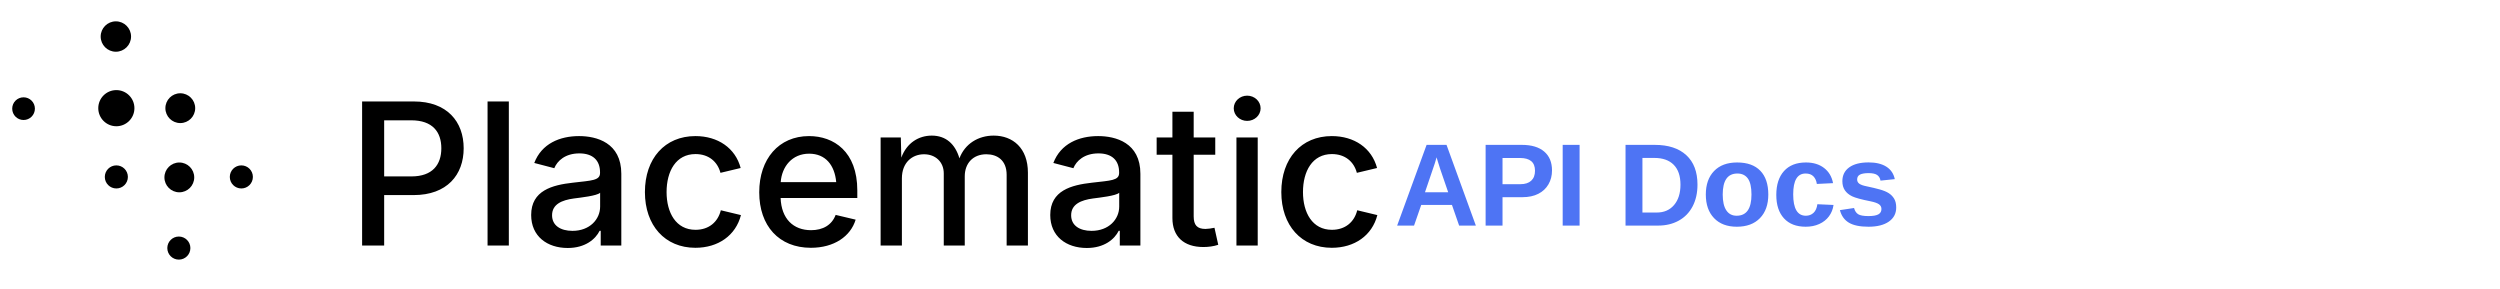
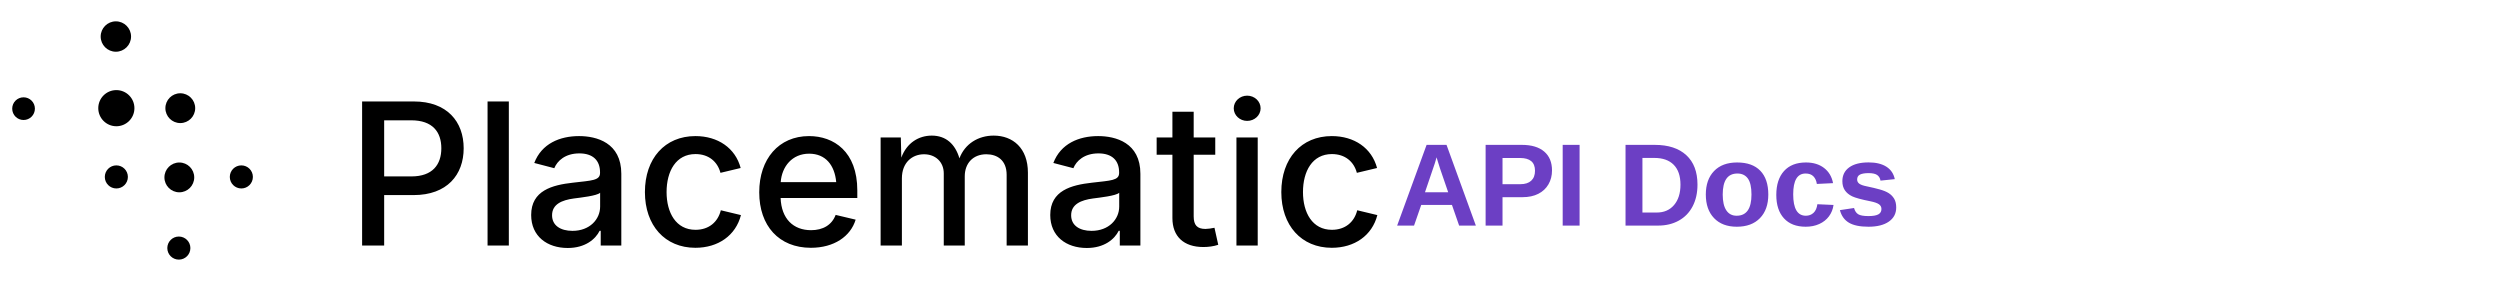
<svg xmlns="http://www.w3.org/2000/svg" viewBox="0 0 2600 300" height="35" role="img" aria-label="Placematic API Docs">
  <style>
    .pm-logo-dot{
      fill:var(--accent-2,black);
    }

    .pm-title{
      font-family:"Inter", Sans-serif;
      font-size:206px;
      font-weight:500;
      fill:black;
      dominant-baseline:middle;
    }

    .pm-subtitle{
      font-family:Arial,Helvetica,sans-serif;
      font-size:122px;
      letter-spacing: -0.01em;
      font-weight:600;
-       fill:#4E74F4;
+       fill:#6C3FC4;
      dominant-baseline:middle;
    }
  </style>
  <circle class="pm-logo-dot" cx="120.5" cy="38.0" r="15.8" />
  <circle class="pm-logo-dot" cx="24.5" cy="113.0" r="11.8" />
  <circle class="pm-logo-dot" cx="121.0" cy="112.5" r="18.8" />
  <circle class="pm-logo-dot" cx="187.5" cy="112.5" r="15.5" />
  <circle class="pm-logo-dot" cx="121.0" cy="184.0" r="12.0" />
  <circle class="pm-logo-dot" cx="186.5" cy="184.5" r="15.5" />
  <circle class="pm-logo-dot" cx="251.0" cy="184.0" r="12.0" />
  <circle class="pm-logo-dot" cx="186.0" cy="258.0" r="12.0" />
  <text x="360" y="180" class="pm-title">
      Placematic
  </text>
  <text x="1450" y="200" class="pm-subtitle">
      API Docs
  </text>
</svg>
